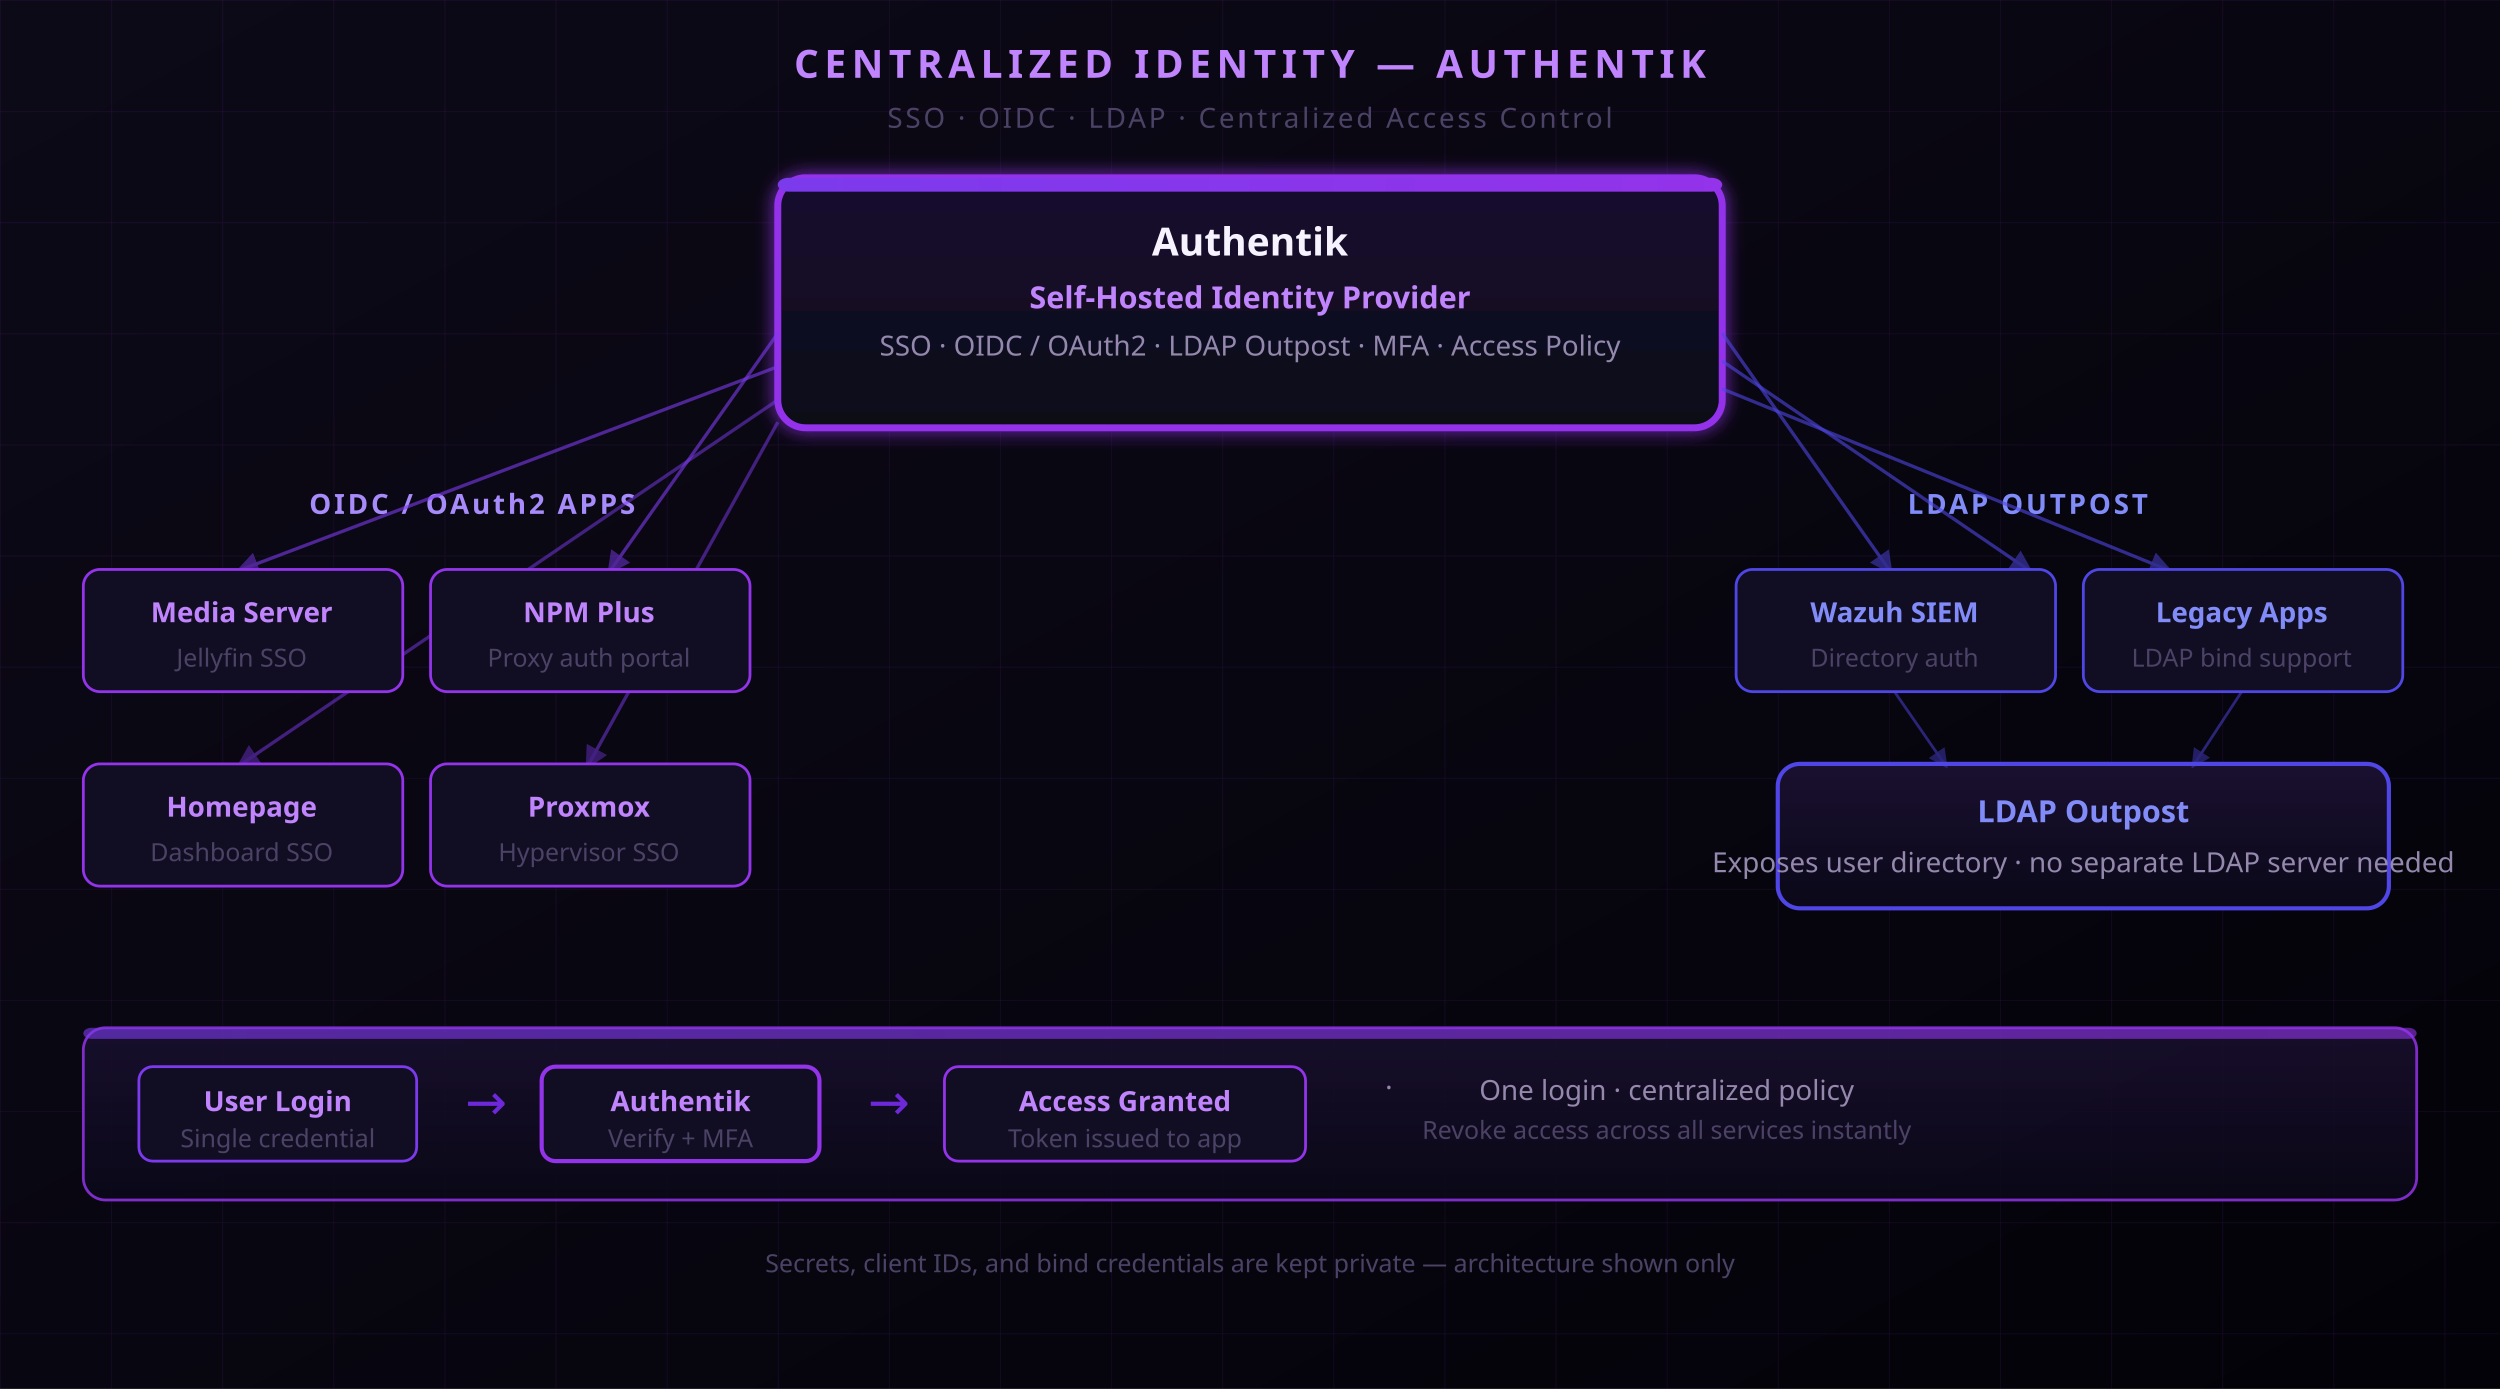
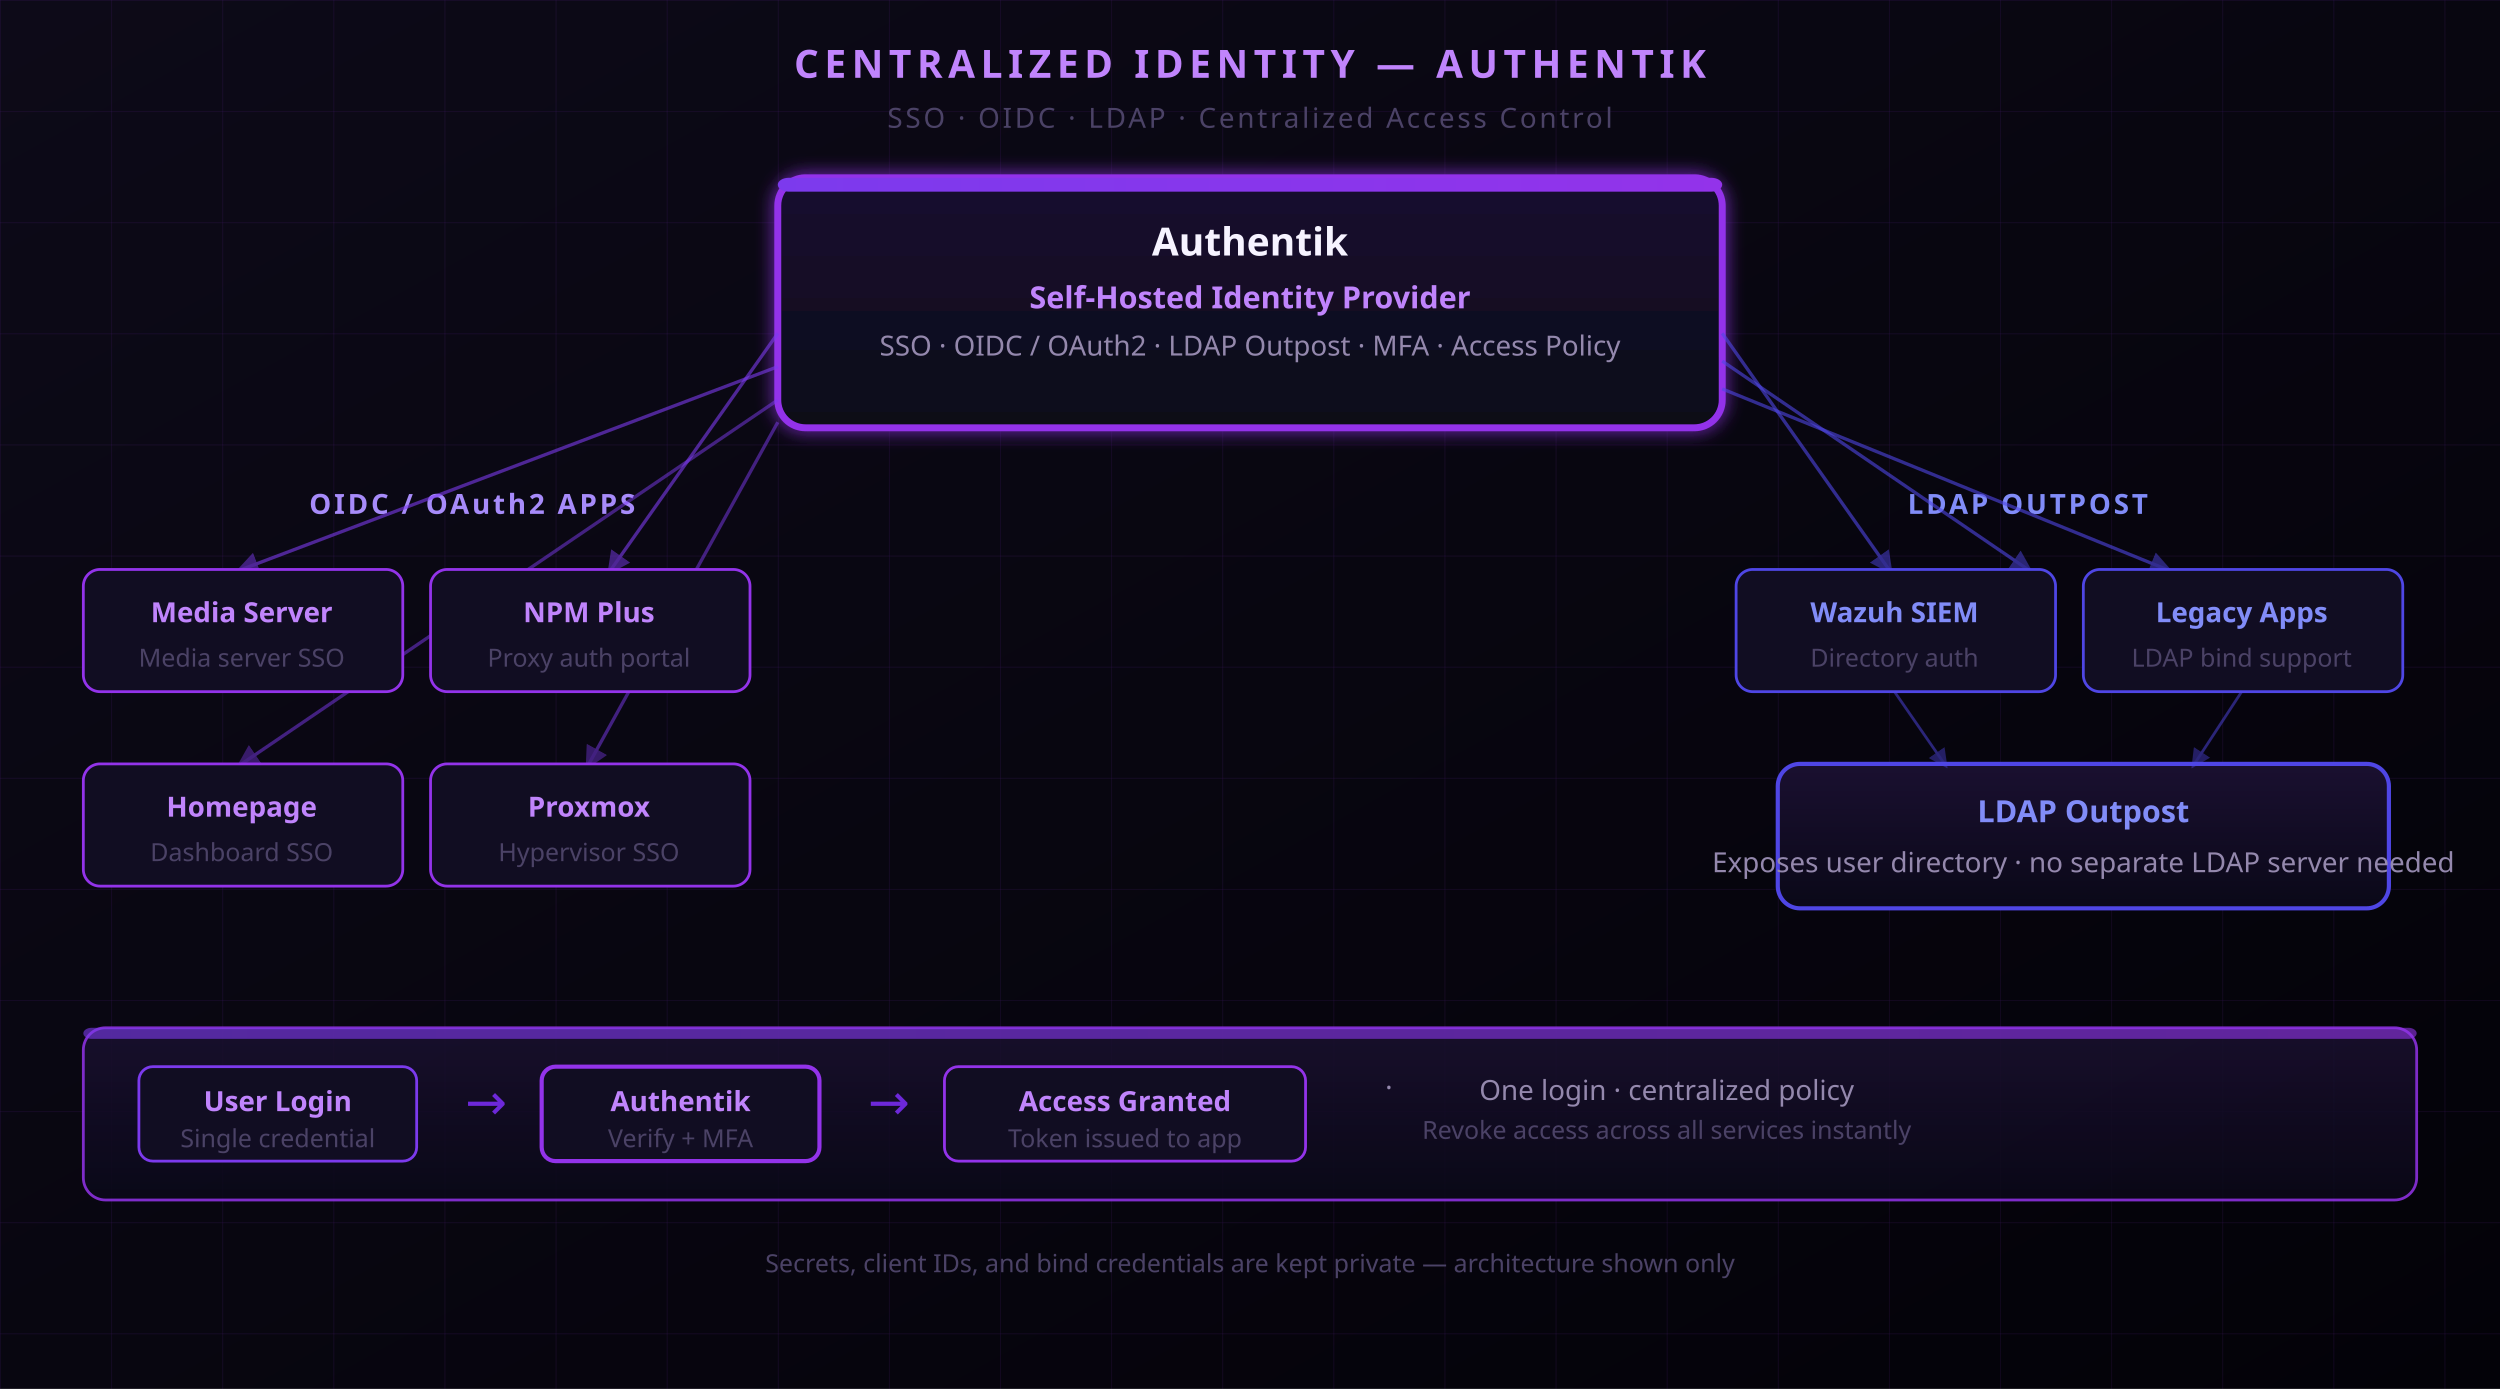
<svg xmlns="http://www.w3.org/2000/svg" width="900" height="500" viewBox="0 0 900 500" font-family="'Segoe UI', system-ui, sans-serif">
  <defs>
    <linearGradient id="bg" x1="0" y1="0" x2="1" y2="1" gradientUnits="objectBoundingBox">
      <stop offset="0%" stop-color="#0d0a18" />
      <stop offset="100%" stop-color="#030208" />
    </linearGradient>
    <linearGradient id="card" x1="0" y1="0" x2="0" y2="1" gradientUnits="objectBoundingBox">
      <stop offset="0%" stop-color="#1a1030" />
      <stop offset="100%" stop-color="#0a0818" />
    </linearGradient>
    <linearGradient id="purpleBar" x1="0" y1="0" x2="1" y2="0" gradientUnits="objectBoundingBox">
      <stop offset="0%" stop-color="#7c3aed" />
      <stop offset="100%" stop-color="#9333ea" />
    </linearGradient>
    <pattern id="grid" width="40" height="40" patternUnits="userSpaceOnUse">
      <path d="M 40 0 L 0 0 0 40" fill="none" stroke="#9333ea" stroke-width="0.2" opacity="0.3" />
    </pattern>
    <filter id="glow">
      <feGaussianBlur in="SourceGraphic" stdDeviation="3" result="b" />
      <feMerge>
        <feMergeNode in="b" />
        <feMergeNode in="SourceGraphic" />
      </feMerge>
    </filter>
    <marker id="arr" markerWidth="7" markerHeight="7" refX="5" refY="3.5" orient="auto">
      <path d="M0,0 L0,7 L7,3.5 z" fill="#7c3aed" opacity="0.8" />
    </marker>
    <marker id="arrIndigo" markerWidth="7" markerHeight="7" refX="5" refY="3.5" orient="auto">
      <path d="M0,0 L0,7 L7,3.5 z" fill="#4f46e5" opacity="0.8" />
    </marker>
  </defs>
  <rect width="900" height="500" fill="url(#bg)" />
  <rect width="900" height="500" fill="url(#grid)" />
  <text x="450" y="28" text-anchor="middle" fill="#c084fc" font-size="14" font-weight="700" letter-spacing="2">CENTRALIZED IDENTITY — AUTHENTIK</text>
  <text x="450" y="46" text-anchor="middle" fill="#4b4266" font-size="10" letter-spacing="1">SSO · OIDC · LDAP · Centralized Access Control</text>
  <rect x="280" y="64" width="340" height="90" rx="10" fill="url(#card)" stroke="#9333ea" stroke-width="2.5" filter="url(#glow)" />
  <rect x="280" y="64" width="340" height="5" rx="4" fill="url(#purpleBar)" />
  <text x="450" y="92" text-anchor="middle" fill="#f6f3ff" font-size="14" font-weight="700">Authentik</text>
  <text x="450" y="111" text-anchor="middle" fill="#c084fc" font-size="11" font-weight="600">Self-Hosted Identity Provider</text>
  <text x="450" y="128" text-anchor="middle" fill="#9488ad" font-size="10">SSO · OIDC / OAuth2 · LDAP Outpost · MFA · Access Policy</text>
  <text x="170" y="185" text-anchor="middle" fill="#a78bfa" font-size="10" font-weight="700" letter-spacing="1">OIDC / OAuth2 APPS</text>
  <line x1="280" y1="120" x2="220" y2="205" stroke="#7c3aed" stroke-width="1.2" opacity="0.6" marker-end="url(#arr)" />
  <line x1="280" y1="132" x2="87" y2="205" stroke="#7c3aed" stroke-width="1.2" opacity="0.6" marker-end="url(#arr)" />
  <line x1="280" y1="144" x2="87" y2="275" stroke="#7c3aed" stroke-width="1.2" opacity="0.5" marker-end="url(#arr)" />
  <line x1="280" y1="152" x2="212" y2="275" stroke="#7c3aed" stroke-width="1.2" opacity="0.5" marker-end="url(#arr)" />
  <rect x="30" y="205" width="115" height="44" rx="6" fill="#110d22" stroke="#9333ea" stroke-width="1" />
  <text x="87" y="224" text-anchor="middle" fill="#c084fc" font-size="10" font-weight="600">Media Server</text>
-   <text x="87" y="240" text-anchor="middle" fill="#4b4266" font-size="9">Jellyfin SSO</text>
+   <text x="87" y="240" text-anchor="middle" fill="#4b4266" font-size="9">Media server SSO</text>
  <rect x="155" y="205" width="115" height="44" rx="6" fill="#110d22" stroke="#9333ea" stroke-width="1" />
  <text x="212" y="224" text-anchor="middle" fill="#c084fc" font-size="10" font-weight="600">NPM Plus</text>
  <text x="212" y="240" text-anchor="middle" fill="#4b4266" font-size="9">Proxy auth portal</text>
  <rect x="30" y="275" width="115" height="44" rx="6" fill="#110d22" stroke="#9333ea" stroke-width="1" />
  <text x="87" y="294" text-anchor="middle" fill="#c084fc" font-size="10" font-weight="600">Homepage</text>
  <text x="87" y="310" text-anchor="middle" fill="#4b4266" font-size="9">Dashboard SSO</text>
  <rect x="155" y="275" width="115" height="44" rx="6" fill="#110d22" stroke="#9333ea" stroke-width="1" />
  <text x="212" y="294" text-anchor="middle" fill="#c084fc" font-size="10" font-weight="600">Proxmox</text>
  <text x="212" y="310" text-anchor="middle" fill="#4b4266" font-size="9">Hypervisor SSO</text>
  <text x="730" y="185" text-anchor="middle" fill="#818cf8" font-size="10" font-weight="700" letter-spacing="1">LDAP OUTPOST</text>
  <line x1="620" y1="120" x2="680" y2="205" stroke="#4f46e5" stroke-width="1.2" opacity="0.6" marker-end="url(#arrIndigo)" />
  <line x1="620" y1="130" x2="730" y2="205" stroke="#4f46e5" stroke-width="1.2" opacity="0.6" marker-end="url(#arrIndigo)" />
  <line x1="620" y1="140" x2="780" y2="205" stroke="#4f46e5" stroke-width="1.2" opacity="0.6" marker-end="url(#arrIndigo)" />
  <rect x="625" y="205" width="115" height="44" rx="6" fill="#110d22" stroke="#4f46e5" stroke-width="1" />
  <text x="682" y="224" text-anchor="middle" fill="#818cf8" font-size="10" font-weight="600">Wazuh SIEM</text>
  <text x="682" y="240" text-anchor="middle" fill="#4b4266" font-size="9">Directory auth</text>
  <rect x="750" y="205" width="115" height="44" rx="6" fill="#110d22" stroke="#4f46e5" stroke-width="1" />
  <text x="807" y="224" text-anchor="middle" fill="#818cf8" font-size="10" font-weight="600">Legacy Apps</text>
  <text x="807" y="240" text-anchor="middle" fill="#4b4266" font-size="9">LDAP bind support</text>
  <rect x="640" y="275" width="220" height="52" rx="8" fill="url(#card)" stroke="#4f46e5" stroke-width="1.5" />
  <text x="750" y="296" text-anchor="middle" fill="#818cf8" font-size="11" font-weight="600">LDAP Outpost</text>
  <text x="750" y="314" text-anchor="middle" fill="#9488ad" font-size="10">Exposes user directory · no separate LDAP server needed</text>
  <line x1="682" y1="249" x2="700" y2="275" stroke="#4f46e5" stroke-width="1" opacity="0.5" marker-end="url(#arrIndigo)" />
  <line x1="807" y1="249" x2="790" y2="275" stroke="#4f46e5" stroke-width="1" opacity="0.5" marker-end="url(#arrIndigo)" />
  <rect x="30" y="370" width="840" height="62" rx="8" fill="url(#card)" stroke="#9333ea" stroke-width="1" opacity="0.85" />
  <rect x="30" y="370" width="840" height="4" rx="3" fill="url(#purpleBar)" opacity="0.6" />
  <rect x="50" y="384" width="100" height="34" rx="5" fill="#110d22" stroke="#7c3aed" stroke-width="1" />
  <text x="100" y="400" text-anchor="middle" fill="#c084fc" font-size="10" font-weight="600">User Login</text>
  <text x="100" y="413" text-anchor="middle" fill="#4b4266" font-size="9">Single credential</text>
  <text x="175" y="403" text-anchor="middle" fill="#6d28d9" font-size="18">→</text>
  <rect x="195" y="384" width="100" height="34" rx="5" fill="#110d22" stroke="#9333ea" stroke-width="1.5" />
  <text x="245" y="400" text-anchor="middle" fill="#c084fc" font-size="10" font-weight="600">Authentik</text>
  <text x="245" y="413" text-anchor="middle" fill="#4b4266" font-size="9">Verify + MFA</text>
  <text x="320" y="403" text-anchor="middle" fill="#6d28d9" font-size="18">→</text>
  <rect x="340" y="384" width="130" height="34" rx="5" fill="#110d22" stroke="#9333ea" stroke-width="1" />
  <text x="405" y="400" text-anchor="middle" fill="#c084fc" font-size="10" font-weight="600">Access Granted</text>
  <text x="405" y="413" text-anchor="middle" fill="#4b4266" font-size="9">Token issued to app</text>
  <text x="500" y="395" text-anchor="middle" fill="#9488ad" font-size="10">·</text>
  <text x="600" y="396" text-anchor="middle" fill="#9488ad" font-size="10">One login · centralized policy</text>
  <text x="600" y="410" text-anchor="middle" fill="#4b4266" font-size="9">Revoke access across all services instantly</text>
  <text x="450" y="458" text-anchor="middle" fill="#4b4266" font-size="9">Secrets, client IDs, and bind credentials are kept private — architecture shown only</text>
</svg>
